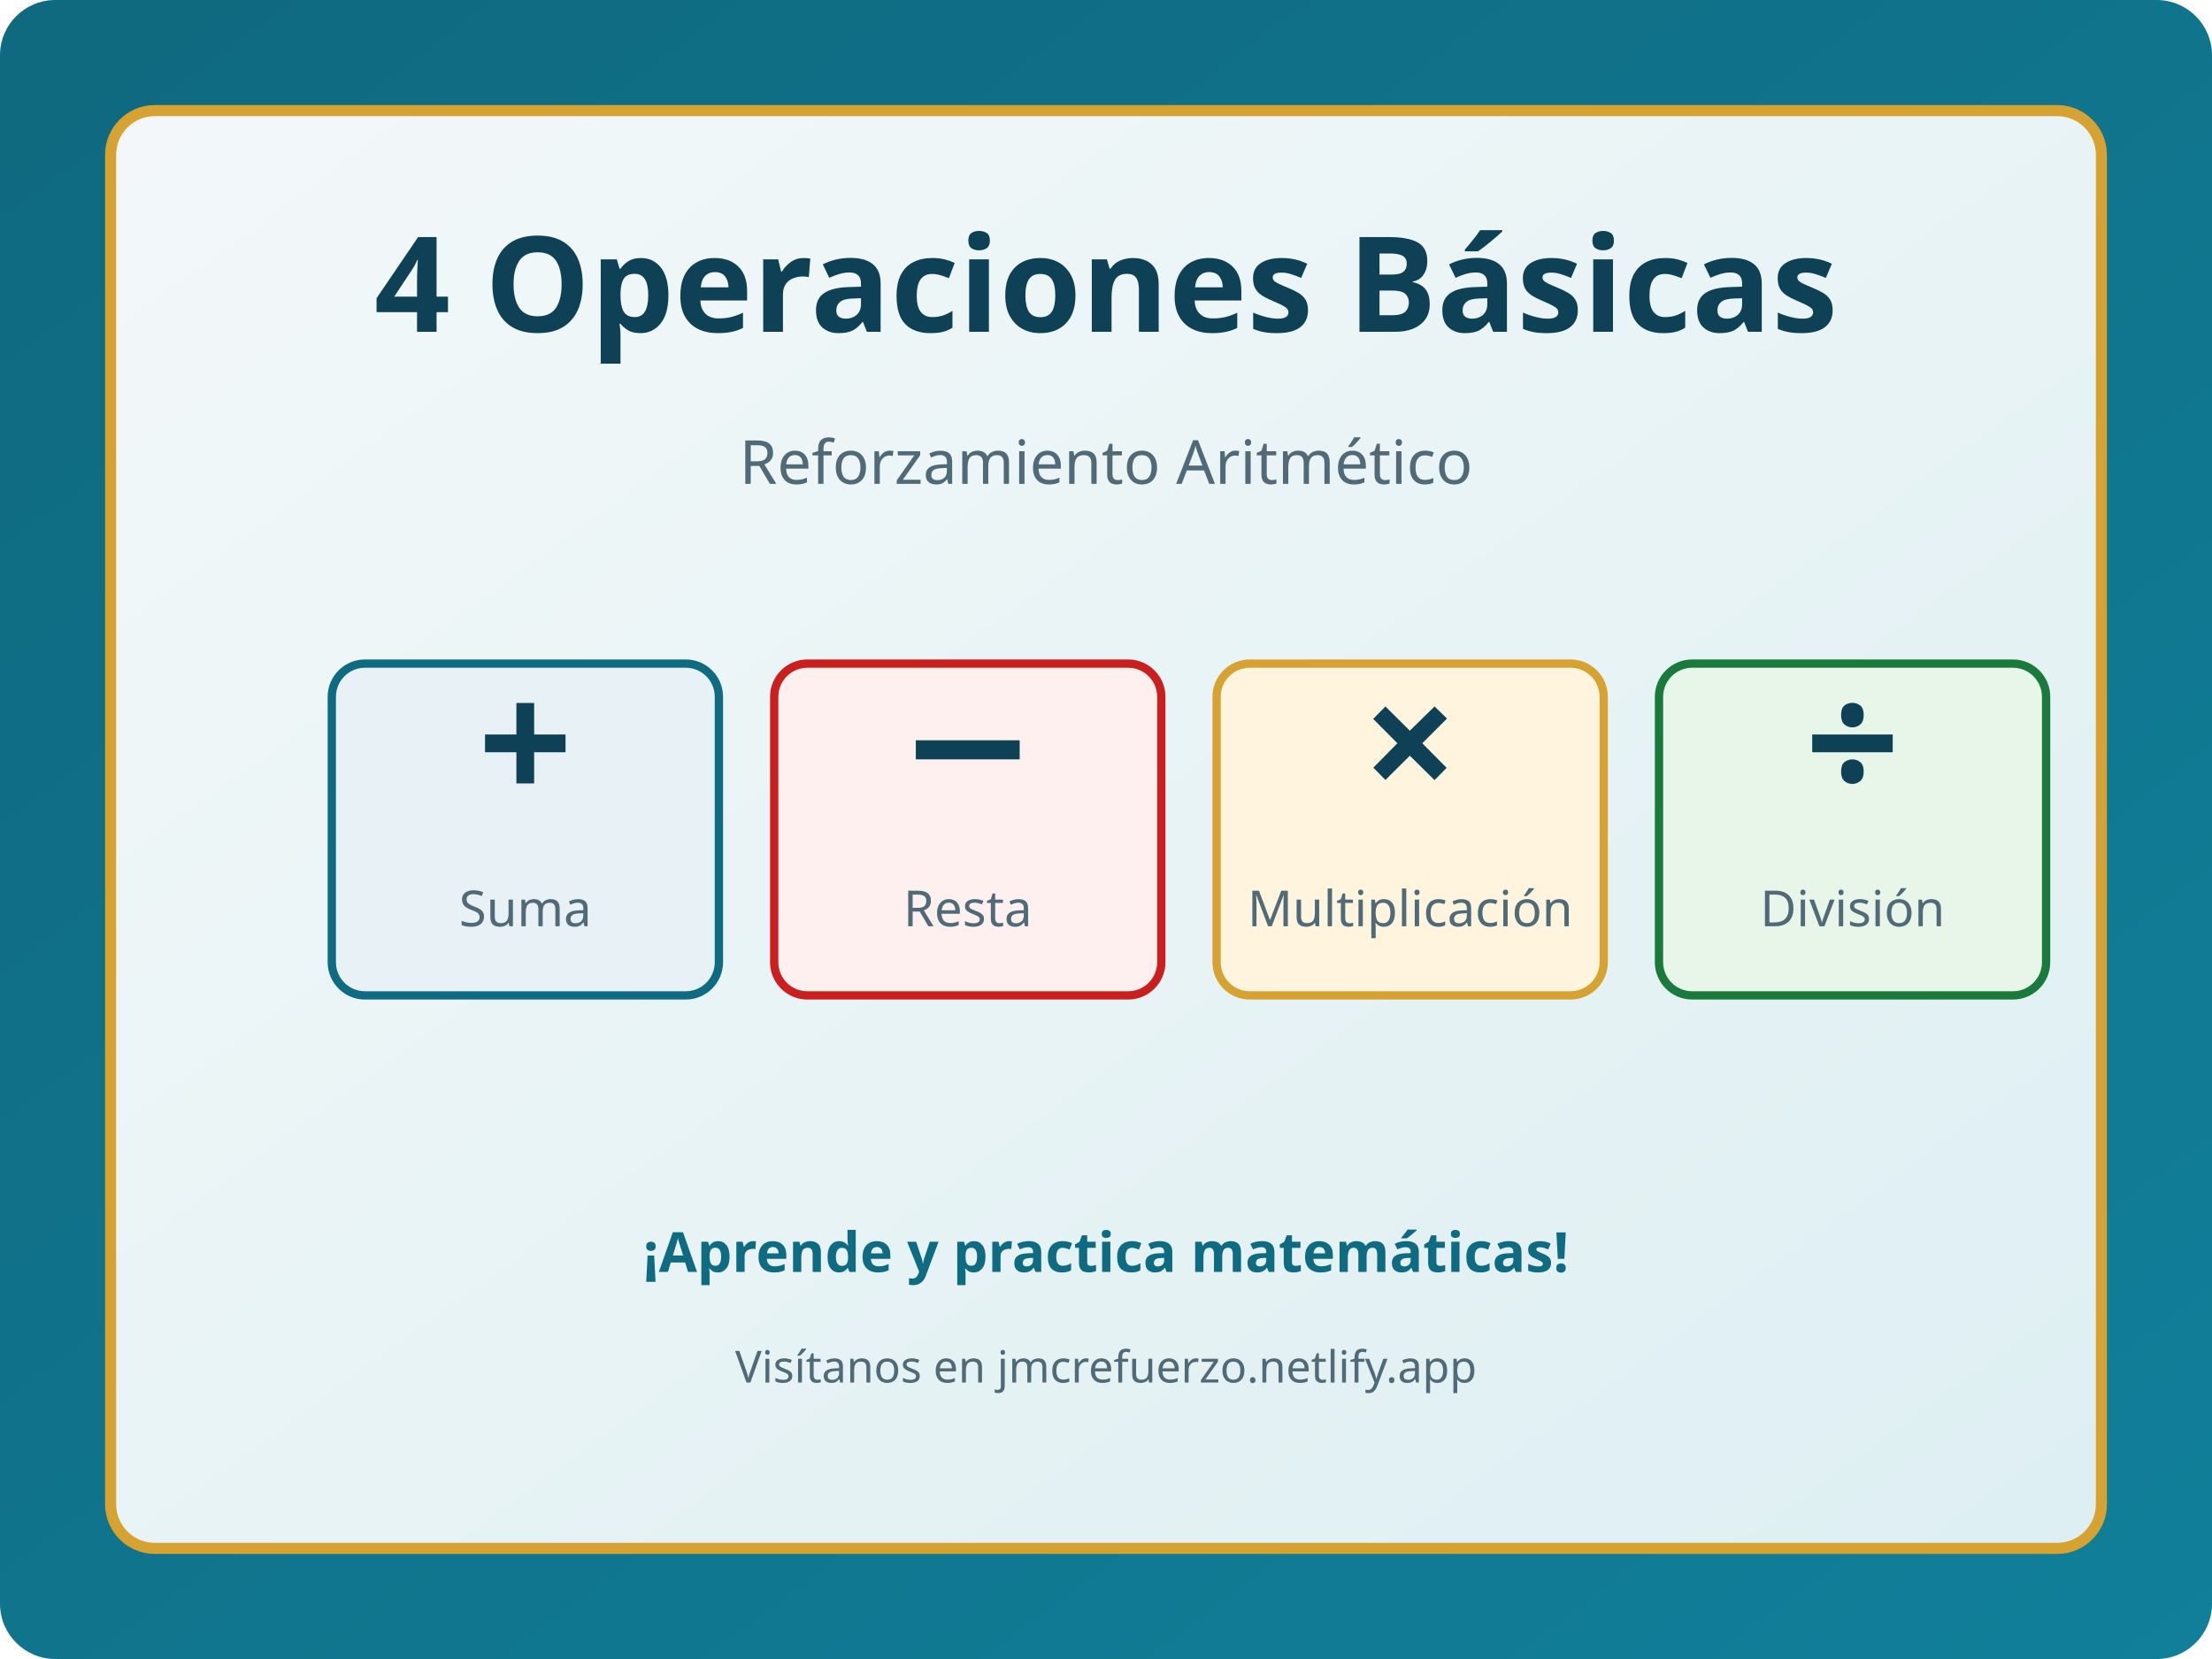
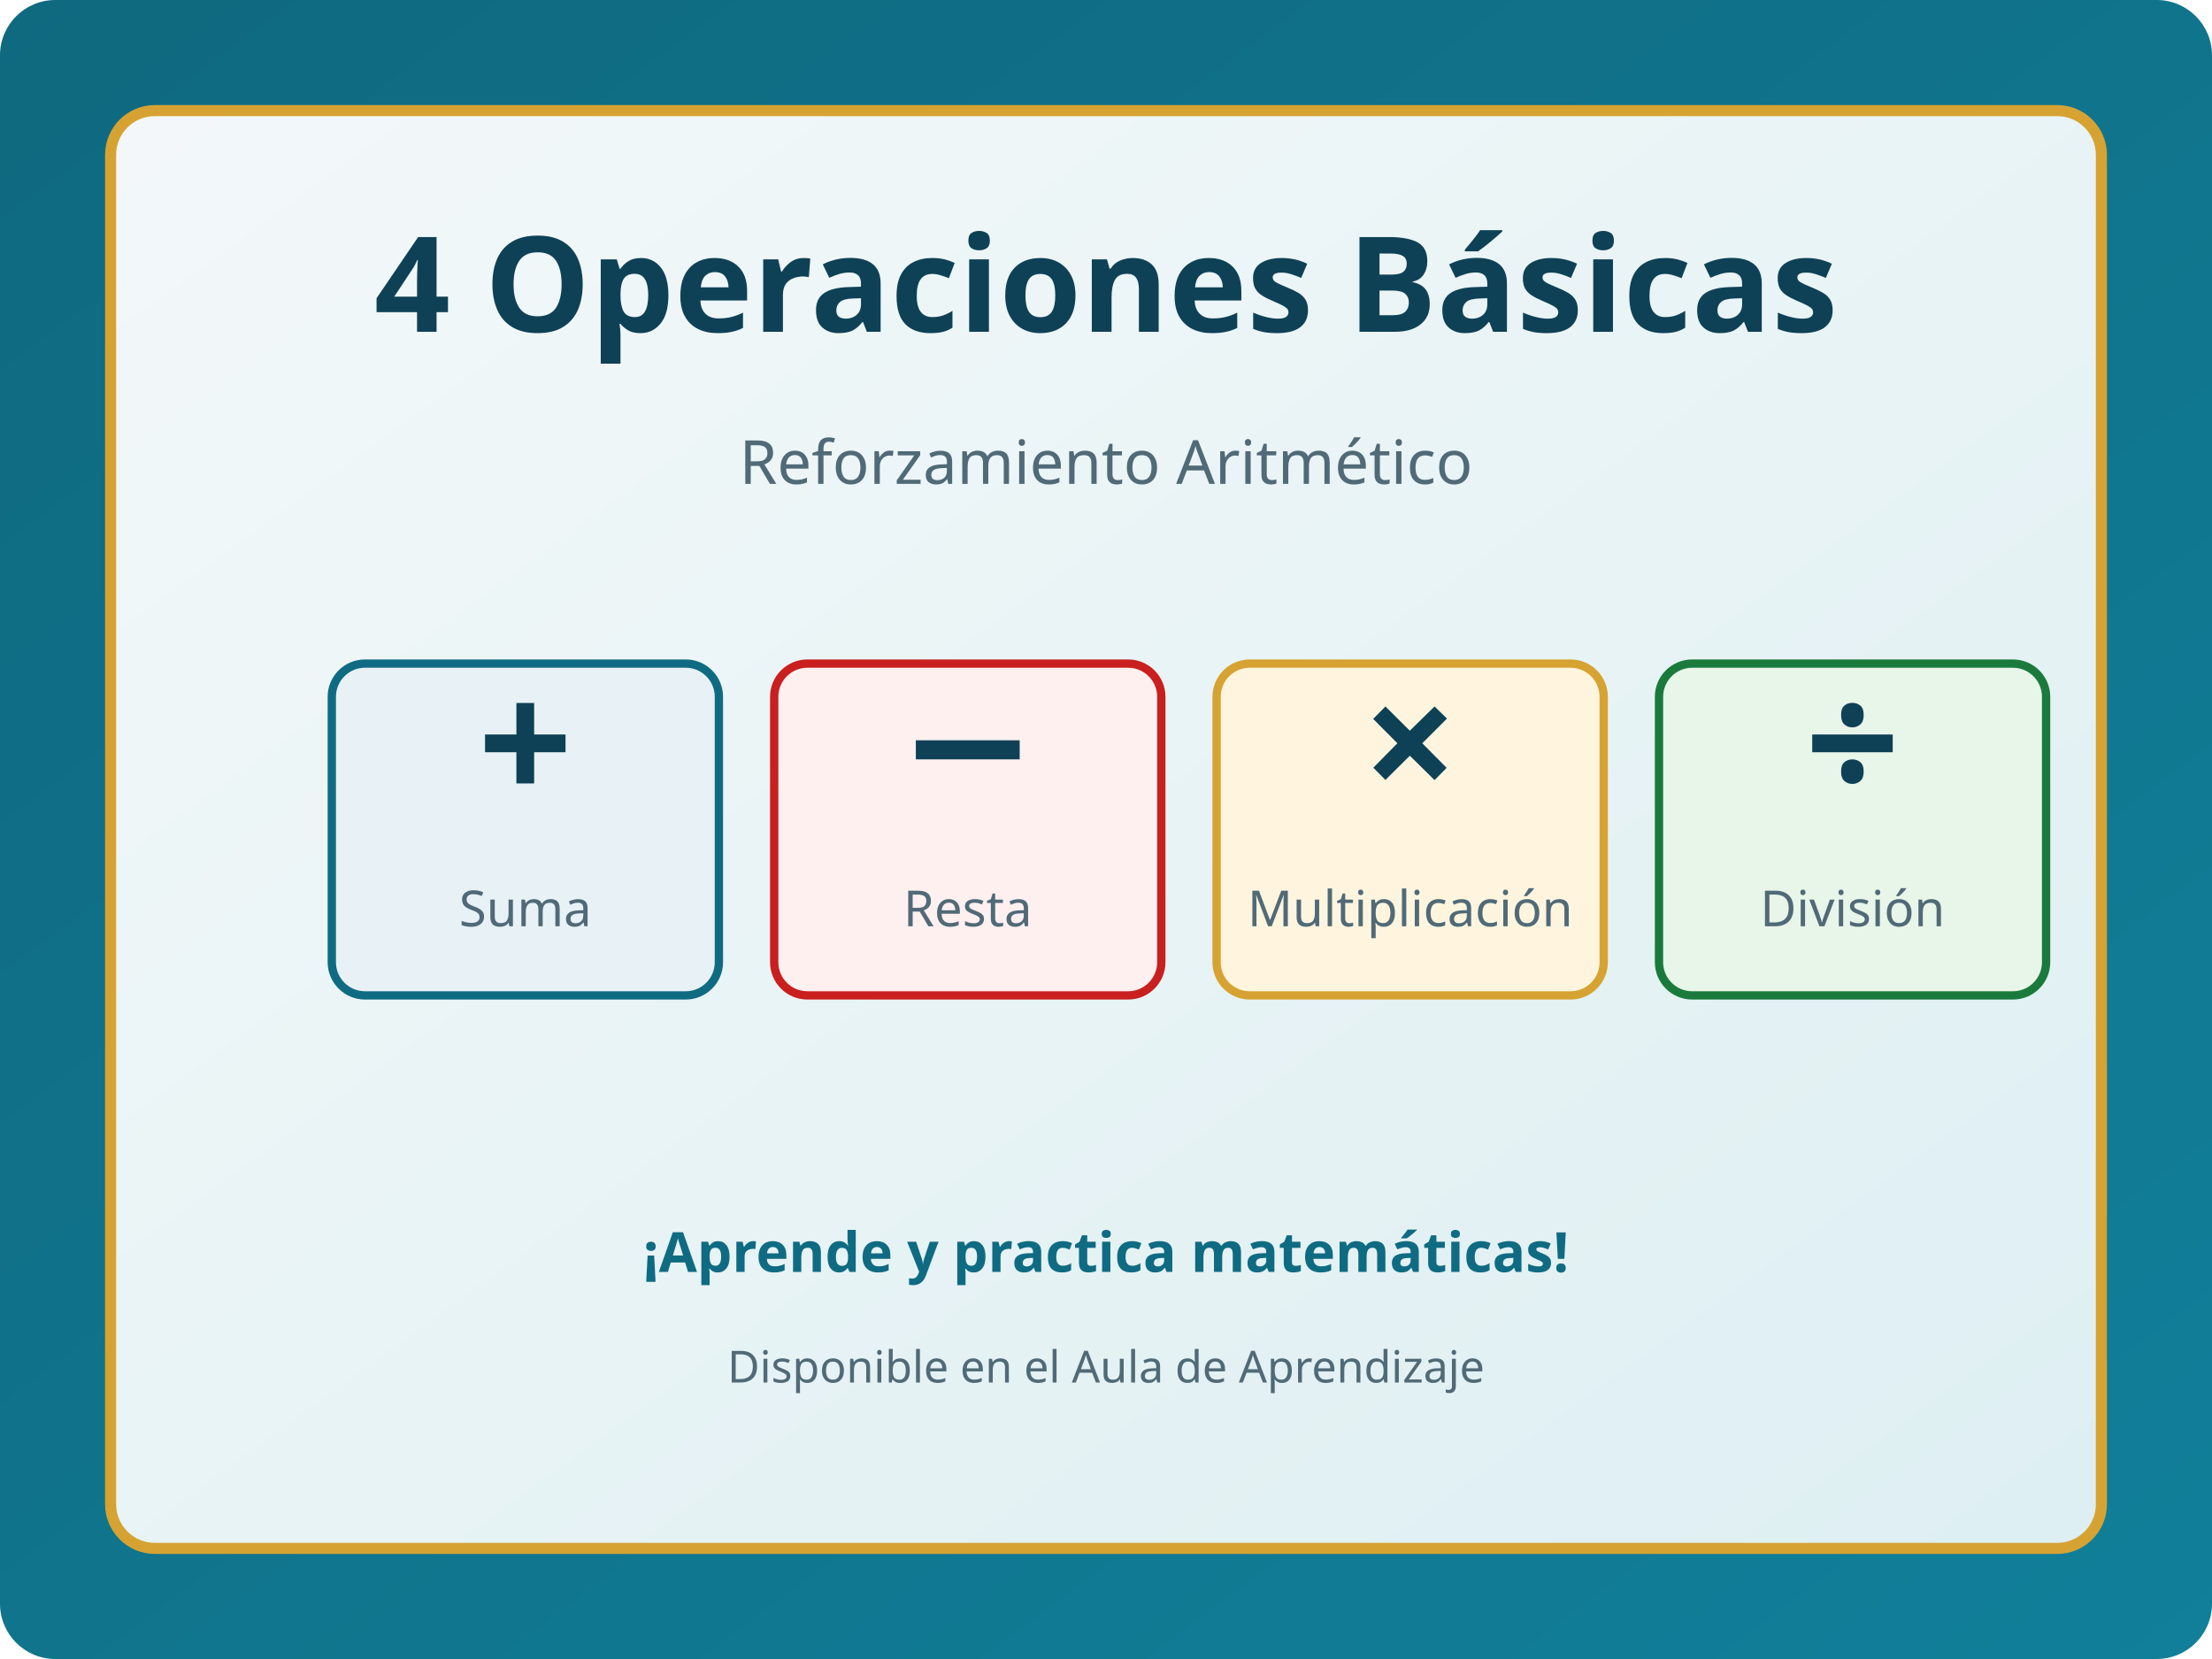
<svg xmlns="http://www.w3.org/2000/svg" width="800" height="600">
  <defs>
    <linearGradient id="bg" x1="0%" y1="0%" x2="100%" y2="100%">
      <stop offset="0%" style="stop-color:#0f697f;stop-opacity:1" />
      <stop offset="100%" style="stop-color:#117f9a;stop-opacity:1" />
    </linearGradient>
    <linearGradient id="cardBg" x1="0%" y1="0%" x2="100%" y2="100%">
      <stop offset="0%" style="stop-color:#ffffff;stop-opacity:0.95" />
      <stop offset="100%" style="stop-color:#e8f5f7;stop-opacity:0.95" />
    </linearGradient>
  </defs>
  <rect width="800" height="600" rx="20" fill="url(#bg)" />
  <rect x="40" y="40" width="720" height="520" rx="16" fill="url(#cardBg)" stroke="#d6a332" stroke-width="4" />
  <text x="400" y="120" text-anchor="middle" font-family="Trebuchet MS, sans-serif" font-size="48" font-weight="800" fill="#0f4156">4 Operaciones Básicas</text>
  <text x="400" y="175" text-anchor="middle" font-family="Trebuchet MS, sans-serif" font-size="22" fill="#506a77">Reforzamiento Aritmético</text>
  <g transform="translate(120, 240)">
    <rect x="0" y="0" width="140" height="120" rx="12" fill="#e8f2f6" stroke="#0f6b82" stroke-width="3" />
    <text x="70" y="50" text-anchor="middle" font-family="Trebuchet MS, sans-serif" font-size="60" font-weight="800" fill="#0f4156">+</text>
    <text x="70" y="95" text-anchor="middle" font-family="Trebuchet MS, sans-serif" font-size="18" fill="#506a77">Suma</text>
  </g>
  <g transform="translate(280, 240)">
    <rect x="0" y="0" width="140" height="120" rx="12" fill="#fff0f0" stroke="#c91f1f" stroke-width="3" />
    <text x="70" y="50" text-anchor="middle" font-family="Trebuchet MS, sans-serif" font-size="60" font-weight="800" fill="#0f4156">−</text>
    <text x="70" y="95" text-anchor="middle" font-family="Trebuchet MS, sans-serif" font-size="18" fill="#506a77">Resta</text>
  </g>
  <g transform="translate(440, 240)">
    <rect x="0" y="0" width="140" height="120" rx="12" fill="#fff5df" stroke="#d6a332" stroke-width="3" />
    <text x="70" y="50" text-anchor="middle" font-family="Trebuchet MS, sans-serif" font-size="60" font-weight="800" fill="#0f4156">×</text>
    <text x="70" y="95" text-anchor="middle" font-family="Trebuchet MS, sans-serif" font-size="18" fill="#506a77">Multiplicación</text>
  </g>
  <g transform="translate(600, 240)">
    <rect x="0" y="0" width="140" height="120" rx="12" fill="#e8f5e9" stroke="#1a7a3c" stroke-width="3" />
    <text x="70" y="50" text-anchor="middle" font-family="Trebuchet MS, sans-serif" font-size="60" font-weight="800" fill="#0f4156">÷</text>
    <text x="70" y="95" text-anchor="middle" font-family="Trebuchet MS, sans-serif" font-size="18" fill="#506a77">División</text>
  </g>
  <text x="400" y="460" text-anchor="middle" font-family="Trebuchet MS, sans-serif" font-size="20" font-weight="700" fill="#0f6b82">¡Aprende y practica matemáticas!</text>
-   <text x="400" y="500" text-anchor="middle" font-family="Trebuchet MS, sans-serif" font-size="16" fill="#506a77">Visítanos en jmcrefuerzo.netlify.app</text>
+   <text x="400" y="500" text-anchor="middle" font-family="Trebuchet MS, sans-serif" font-size="16" fill="#506a77">Disponible en el Aula de Aprendizaje</text>
</svg>
